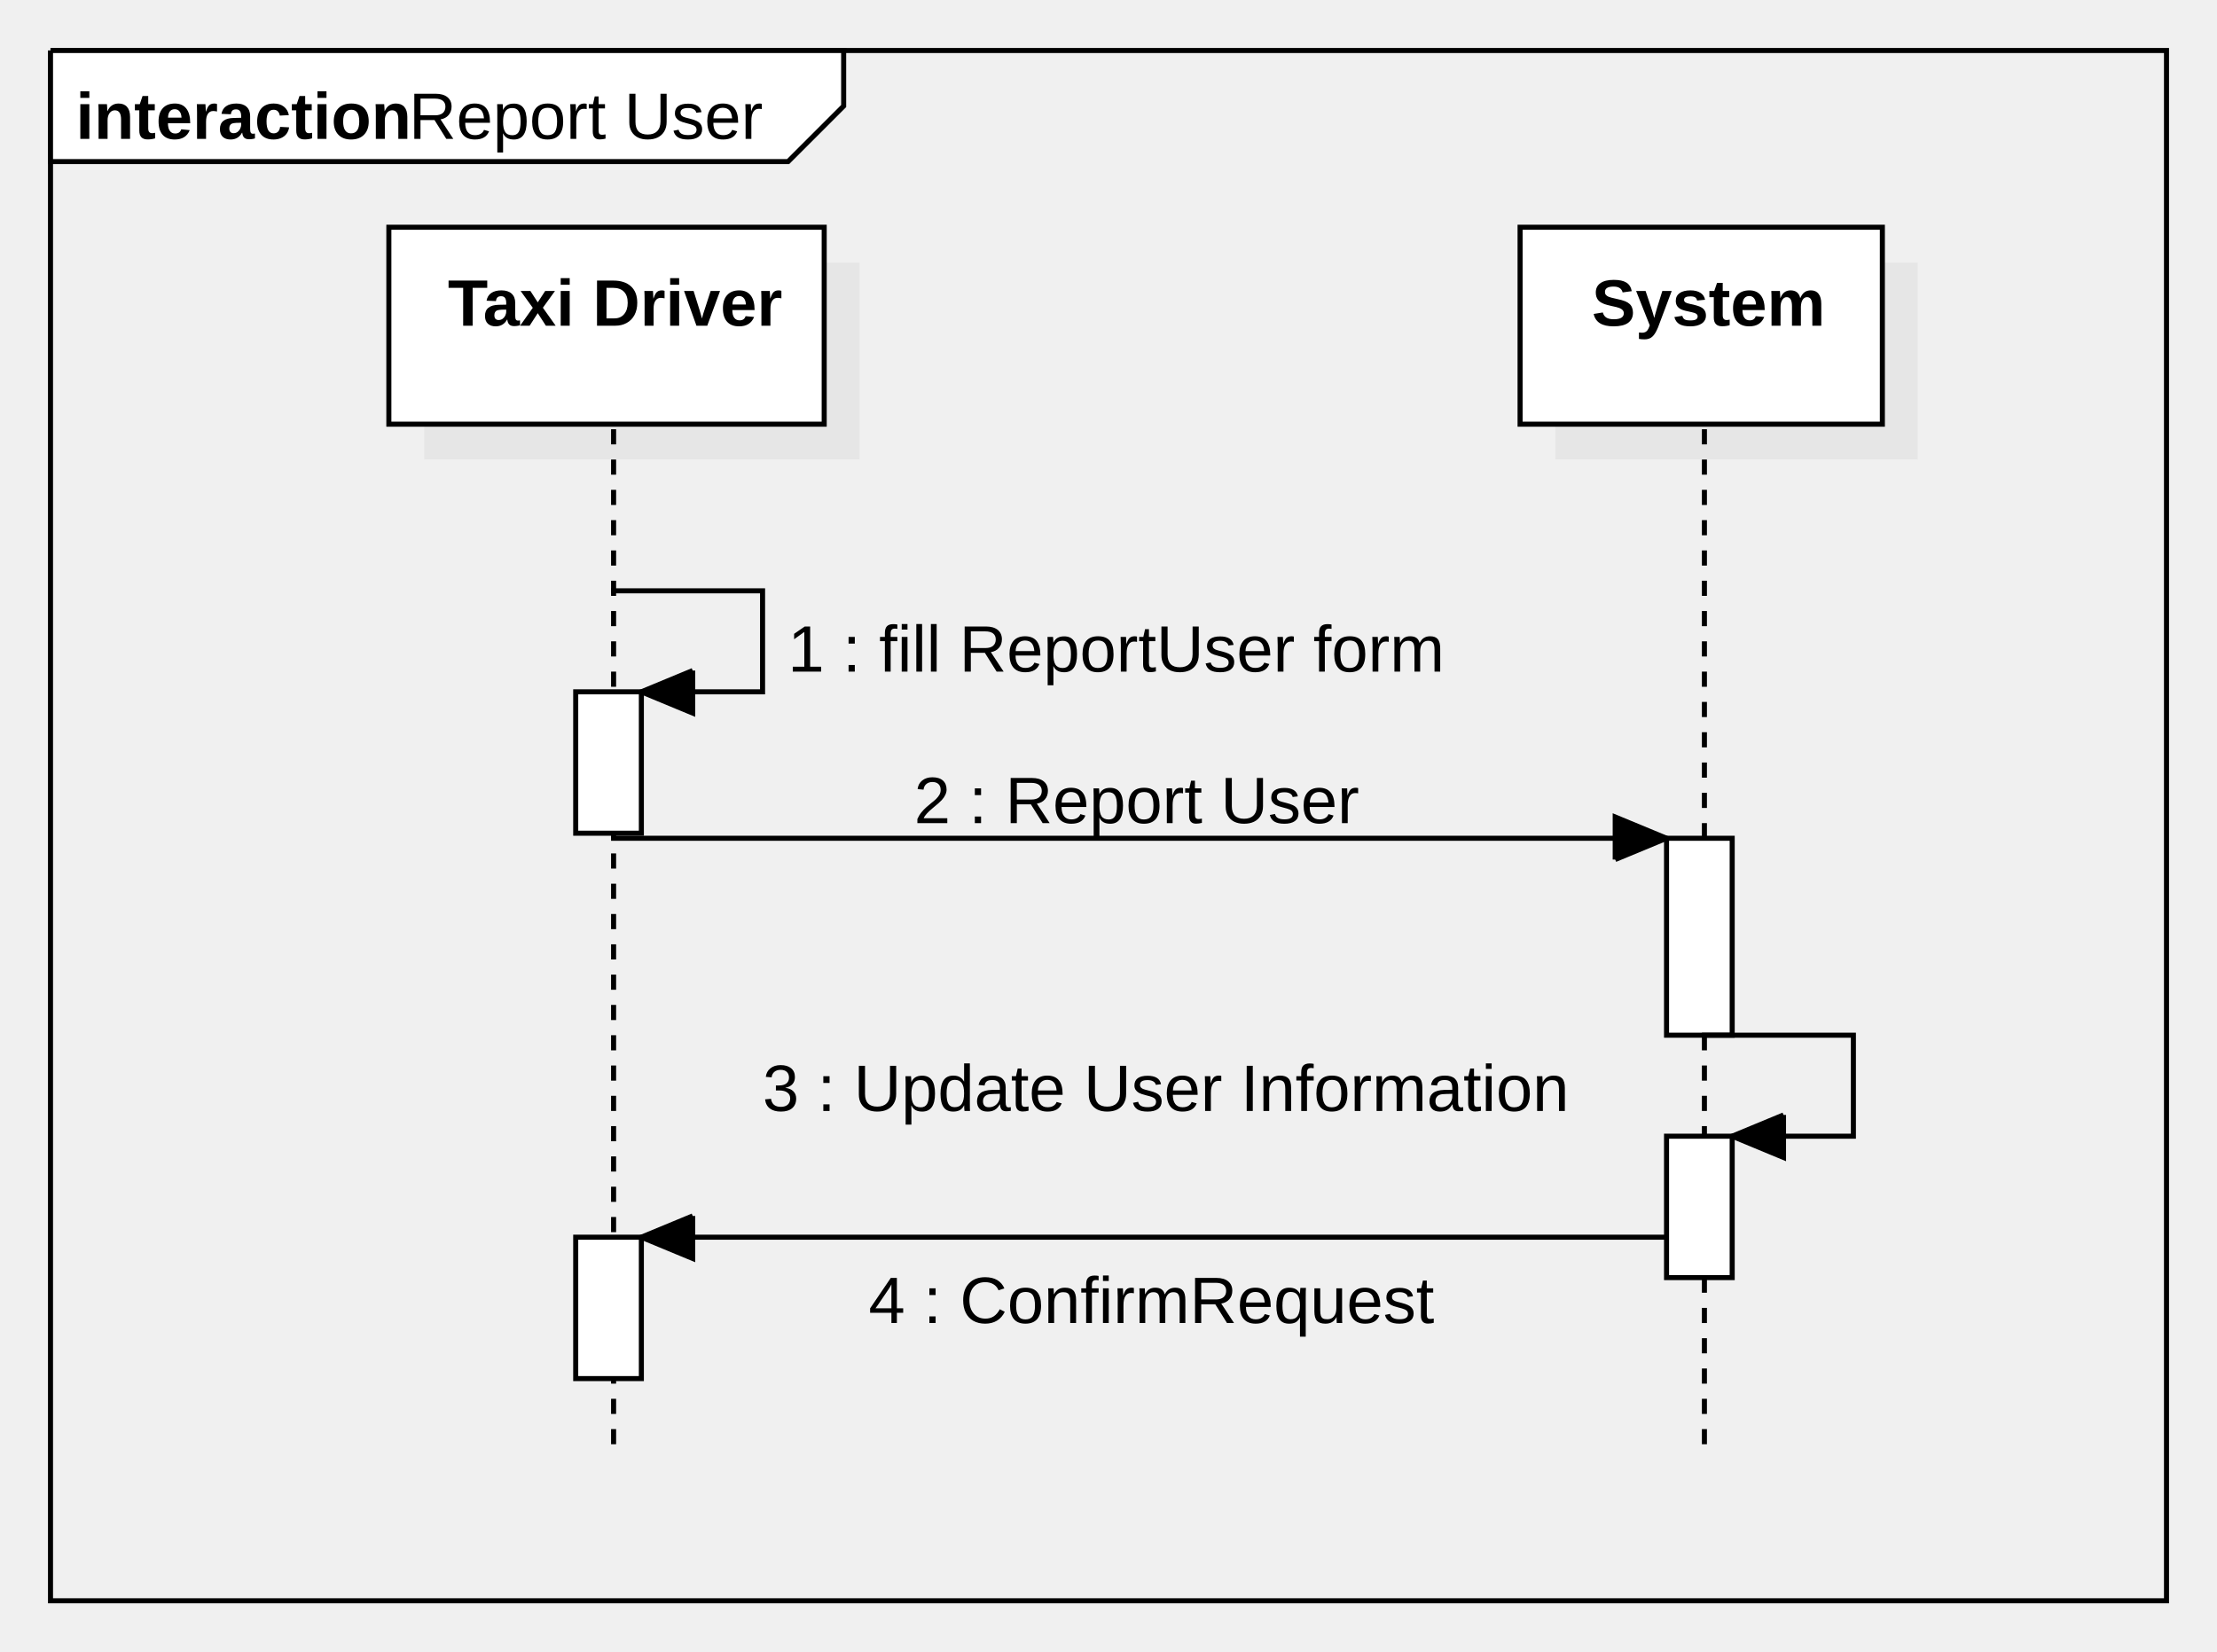
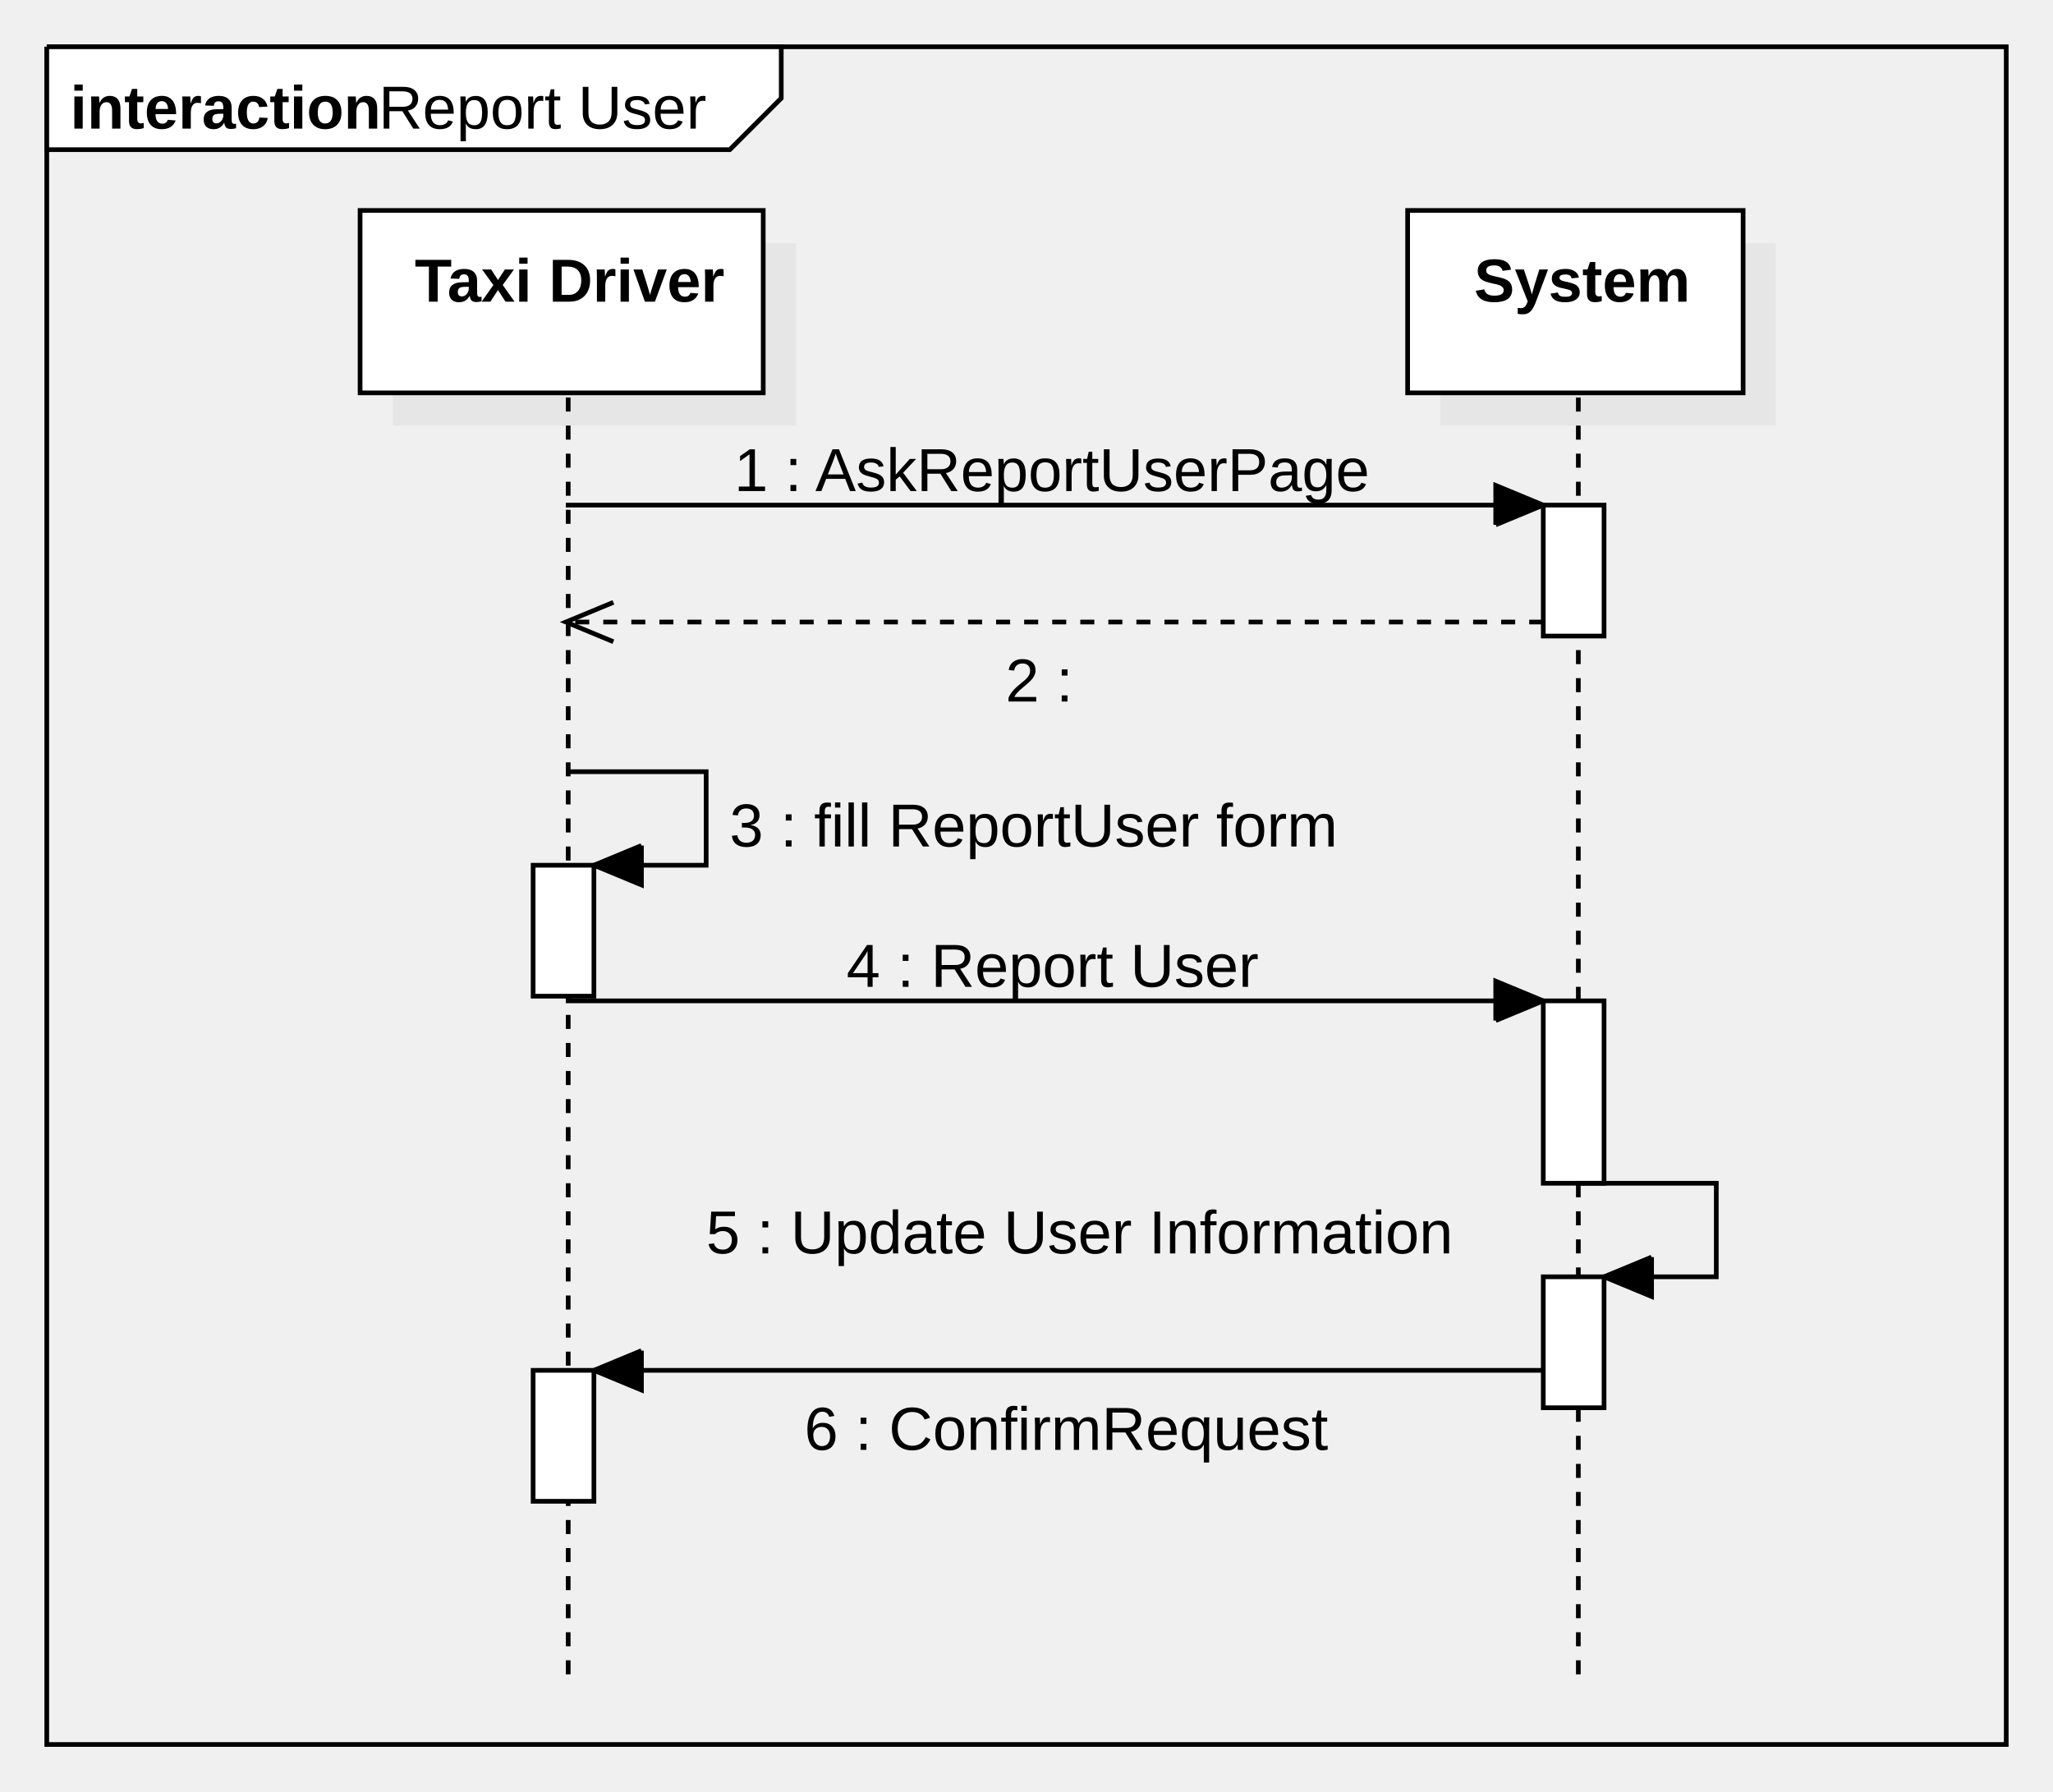
- <svg xmlns="http://www.w3.org/2000/svg" version="1.1" width="439" height="327">
+ <svg xmlns="http://www.w3.org/2000/svg" version="1.1" width="439" height="383">
  <defs />
  <g>
    <g transform="translate(5,5) scale(1,1)">
-       <path fill="none" stroke="#000000" d="M 5 5 L 424 5 L 424 312 L 5 312 L 5 5" stroke-miterlimit="10" />
+       <path fill="none" stroke="#000000" d="M 5 5 L 424 5 L 424 368 L 5 368 L 5 5" stroke-miterlimit="10" />
    </g>
    <g transform="translate(5,5) scale(1,1)">
      <path fill="#ffffff" stroke="none" d="M 5 5 L 5 27 L 151.057 27 L 162.057 16 L 162.057 5 L 5 5" />
    </g>
    <g transform="translate(5,5) scale(1,1)">
      <path fill="none" stroke="#000000" d="M 5 5 L 5 27 L 151.057 27 L 162.057 16 L 162.057 5 L 5 5 L 5 5" stroke-miterlimit="10" />
    </g>
    <g transform="translate(5,5) scale(1,1)">
      <g>
        <path fill="none" stroke="none" />
        <text fill="#000000" stroke="none" font-family="Arial" font-size="13px" font-style="normal" font-weight="normal" text-decoration="none" x="75.979" y="22.5">Report User</text>
      </g>
    </g>
    <g transform="translate(5,5) scale(1,1)">
      <g>
        <path fill="none" stroke="none" />
        <text fill="#000000" stroke="none" font-family="Arial" font-size="13px" font-style="normal" font-weight="bold" text-decoration="none" x="10" y="22.5">interaction</text>
      </g>
    </g>
    <g transform="translate(5,5) scale(1,1)">
      <rect fill="#C0C0C0" stroke="none" x="79" y="47" width="86.203" height="39" opacity="0.2" />
    </g>
    <g transform="translate(5,5) scale(1,1)">
      <rect fill="#ffffff" stroke="none" x="72" y="40" width="86.203" height="39" />
    </g>
    <g transform="translate(5,5) scale(1,1)">
      <path fill="none" stroke="#000000" d="M 72 40 L 158.203 40 L 158.203 79 L 72 79 L 72 40 Z Z" stroke-miterlimit="10" />
    </g>
    <g transform="translate(5,5) scale(1,1)">
      <g>
        <path fill="none" stroke="none" />
        <text fill="#000000" stroke="none" font-family="Arial" font-size="13px" font-style="normal" font-weight="bold" text-decoration="none" x="83.684" y="59.5">Taxi Driver</text>
      </g>
    </g>
    <g transform="translate(5,5) scale(1,1)">
-       <path fill="none" stroke="#000000" d="M 116.5 80 L 116.5 282" stroke-miterlimit="10" stroke-dasharray="3" />
+       <path fill="none" stroke="#000000" d="M 116.5 80 L 116.5 354" stroke-miterlimit="10" stroke-dasharray="3" />
    </g>
    <g transform="translate(5,5) scale(1,1)">
      <rect fill="#C0C0C0" stroke="none" x="303" y="47" width="71.736" height="39" opacity="0.2" />
    </g>
    <g transform="translate(5,5) scale(1,1)">
      <rect fill="#ffffff" stroke="none" x="296" y="40" width="71.736" height="39" />
    </g>
    <g transform="translate(5,5) scale(1,1)">
      <path fill="none" stroke="#000000" d="M 296 40 L 367.736 40 L 367.736 79 L 296 79 L 296 40 Z Z" stroke-miterlimit="10" />
    </g>
    <g transform="translate(5,5) scale(1,1)">
      <g>
        <path fill="none" stroke="none" />
        <text fill="#000000" stroke="none" font-family="Arial" font-size="13px" font-style="normal" font-weight="bold" text-decoration="none" x="310.197" y="59.5">System</text>
      </g>
    </g>
    <g transform="translate(5,5) scale(1,1)">
-       <path fill="none" stroke="#000000" d="M 332.5 80 L 332.5 282" stroke-miterlimit="10" stroke-dasharray="3" />
+       <path fill="none" stroke="#000000" d="M 332.5 80 L 332.5 354" stroke-miterlimit="10" stroke-dasharray="3" />
    </g>
    <g transform="translate(5,5) scale(1,1)">
-       <path fill="none" stroke="#000000" d="M 116 112 L 146 112 L 146 132 L 122 132" stroke-miterlimit="10" />
+       <path fill="none" stroke="#000000" d="M 116 103 L 325 103" stroke-miterlimit="10" />
    </g>
    <g transform="translate(5,5) scale(1,1)">
-       <path fill="#000000" stroke="none" d="M 132.163 127.79 L 122 132 L 132.163 136.21" />
+       <path fill="#000000" stroke="none" d="M 314.837 107.21 L 325 103 L 314.837 98.79" />
    </g>
    <g transform="translate(5,5) scale(1,1)">
-       <path fill="none" stroke="#000000" d="M 132.163 127.79 L 122 132 L 132.163 136.21 L 132.163 127.79" stroke-miterlimit="10" />
+       <path fill="none" stroke="#000000" d="M 314.837 107.21 L 325 103 L 314.837 98.79 L 314.837 107.21" stroke-miterlimit="10" />
    </g>
    <g transform="translate(5,5) scale(1,1)">
      <g>
        <path fill="none" stroke="none" />
-         <text fill="#000000" stroke="none" font-family="Arial" font-size="13px" font-style="normal" font-weight="normal" text-decoration="none" x="151" y="128">1 : fill ReportUser form</text>
+         <text fill="#000000" stroke="none" font-family="Arial" font-size="13px" font-style="normal" font-weight="normal" text-decoration="none" x="152" y="100">1 : AskReportUserPage</text>
      </g>
    </g>
    <g transform="translate(5,5) scale(1,1)">
-       <rect fill="#ffffff" stroke="none" x="109" y="132" width="13" height="28" />
+       <rect fill="#ffffff" stroke="none" x="325" y="103" width="13" height="28" />
    </g>
    <g transform="translate(5,5) scale(1,1)">
-       <path fill="none" stroke="#000000" d="M 109 132 L 122 132 L 122 160 L 109 160 L 109 132 Z Z" stroke-miterlimit="10" />
+       <path fill="none" stroke="#000000" d="M 325 103 L 338 103 L 338 131 L 325 131 L 325 103 Z Z" stroke-miterlimit="10" />
    </g>
    <g transform="translate(5,5) scale(1,1)">
-       <path fill="none" stroke="#000000" d="M 116 161 L 325 161" stroke-miterlimit="10" />
+       <path fill="none" stroke="#000000" d="M 325 128 L 116 128" stroke-miterlimit="10" stroke-dasharray="3" />
    </g>
    <g transform="translate(5,5) scale(1,1)">
-       <path fill="#000000" stroke="none" d="M 314.837 165.21 L 325 161 L 314.837 156.79" />
-     </g>
-     <g transform="translate(5,5) scale(1,1)">
-       <path fill="none" stroke="#000000" d="M 314.837 165.21 L 325 161 L 314.837 156.79 L 314.837 165.21" stroke-miterlimit="10" />
+       <path fill="none" stroke="#000000" d="M 126.163 123.79 L 116 128 L 126.163 132.21" stroke-miterlimit="10" />
    </g>
    <g transform="translate(5,5) scale(1,1)">
      <g>
        <path fill="none" stroke="none" />
-         <text fill="#000000" stroke="none" font-family="Arial" font-size="13px" font-style="normal" font-weight="normal" text-decoration="none" x="176" y="158">2 : Report User</text>
+         <text fill="#000000" stroke="none" font-family="Arial" font-size="13px" font-style="normal" font-weight="normal" text-decoration="none" x="210" y="145">2 : </text>
      </g>
    </g>
    <g transform="translate(5,5) scale(1,1)">
-       <rect fill="#ffffff" stroke="none" x="325" y="161" width="13" height="39" />
+       <path fill="none" stroke="#000000" d="M 116 160 L 146 160 L 146 180 L 122 180" stroke-miterlimit="10" />
    </g>
    <g transform="translate(5,5) scale(1,1)">
-       <path fill="none" stroke="#000000" d="M 325 161 L 338 161 L 338 200 L 325 200 L 325 161 Z Z" stroke-miterlimit="10" />
+       <path fill="#000000" stroke="none" d="M 132.163 175.79 L 122 180 L 132.163 184.21" />
    </g>
    <g transform="translate(5,5) scale(1,1)">
-       <path fill="none" stroke="#000000" d="M 332 200 L 362 200 L 362 220 L 338 220" stroke-miterlimit="10" />
-     </g>
-     <g transform="translate(5,5) scale(1,1)">
-       <path fill="#000000" stroke="none" d="M 348.163 215.79 L 338 220 L 348.163 224.21" />
-     </g>
-     <g transform="translate(5,5) scale(1,1)">
-       <path fill="none" stroke="#000000" d="M 348.163 215.79 L 338 220 L 348.163 224.21 L 348.163 215.79" stroke-miterlimit="10" />
+       <path fill="none" stroke="#000000" d="M 132.163 175.79 L 122 180 L 132.163 184.21 L 132.163 175.79" stroke-miterlimit="10" />
    </g>
    <g transform="translate(5,5) scale(1,1)">
      <g>
        <path fill="none" stroke="none" />
-         <text fill="#000000" stroke="none" font-family="Arial" font-size="13px" font-style="normal" font-weight="normal" text-decoration="none" x="146" y="215">3 : Update User Information</text>
+         <text fill="#000000" stroke="none" font-family="Arial" font-size="13px" font-style="normal" font-weight="normal" text-decoration="none" x="151" y="176">3 : fill ReportUser form</text>
      </g>
    </g>
    <g transform="translate(5,5) scale(1,1)">
-       <rect fill="#ffffff" stroke="none" x="325" y="220" width="13" height="28" />
+       <rect fill="#ffffff" stroke="none" x="109" y="180" width="13" height="28" />
    </g>
    <g transform="translate(5,5) scale(1,1)">
-       <path fill="none" stroke="#000000" d="M 325 220 L 338 220 L 338 248 L 325 248 L 325 220 Z Z" stroke-miterlimit="10" />
+       <path fill="none" stroke="#000000" d="M 109 180 L 122 180 L 122 208 L 109 208 L 109 180 Z Z" stroke-miterlimit="10" />
    </g>
    <g transform="translate(5,5) scale(1,1)">
-       <path fill="none" stroke="#000000" d="M 325 240 L 122 240" stroke-miterlimit="10" />
+       <path fill="none" stroke="#000000" d="M 116 209 L 325 209" stroke-miterlimit="10" />
    </g>
    <g transform="translate(5,5) scale(1,1)">
-       <path fill="#000000" stroke="none" d="M 132.163 235.79 L 122 240 L 132.163 244.21" />
+       <path fill="#000000" stroke="none" d="M 314.837 213.21 L 325 209 L 314.837 204.79" />
    </g>
    <g transform="translate(5,5) scale(1,1)">
-       <path fill="none" stroke="#000000" d="M 132.163 235.79 L 122 240 L 132.163 244.21 L 132.163 235.79" stroke-miterlimit="10" />
+       <path fill="none" stroke="#000000" d="M 314.837 213.21 L 325 209 L 314.837 204.79 L 314.837 213.21" stroke-miterlimit="10" />
    </g>
    <g transform="translate(5,5) scale(1,1)">
      <g>
        <path fill="none" stroke="none" />
-         <text fill="#000000" stroke="none" font-family="Arial" font-size="13px" font-style="normal" font-weight="normal" text-decoration="none" x="167" y="257">4 : ConfirmRequest</text>
+         <text fill="#000000" stroke="none" font-family="Arial" font-size="13px" font-style="normal" font-weight="normal" text-decoration="none" x="176" y="206">4 : Report User</text>
      </g>
    </g>
    <g transform="translate(5,5) scale(1,1)">
-       <rect fill="#ffffff" stroke="none" x="109" y="240" width="13" height="28" />
+       <rect fill="#ffffff" stroke="none" x="325" y="209" width="13" height="39" />
    </g>
    <g transform="translate(5,5) scale(1,1)">
-       <path fill="none" stroke="#000000" d="M 109 240 L 122 240 L 122 268 L 109 268 L 109 240 Z Z" stroke-miterlimit="10" />
+       <path fill="none" stroke="#000000" d="M 325 209 L 338 209 L 338 248 L 325 248 L 325 209 Z Z" stroke-miterlimit="10" />
+     </g>
+     <g transform="translate(5,5) scale(1,1)">
+       <path fill="none" stroke="#000000" d="M 332 248 L 362 248 L 362 268 L 338 268" stroke-miterlimit="10" />
+     </g>
+     <g transform="translate(5,5) scale(1,1)">
+       <path fill="#000000" stroke="none" d="M 348.163 263.79 L 338 268 L 348.163 272.21" />
+     </g>
+     <g transform="translate(5,5) scale(1,1)">
+       <path fill="none" stroke="#000000" d="M 348.163 263.79 L 338 268 L 348.163 272.21 L 348.163 263.79" stroke-miterlimit="10" />
+     </g>
+     <g transform="translate(5,5) scale(1,1)">
+       <g>
+         <path fill="none" stroke="none" />
+         <text fill="#000000" stroke="none" font-family="Arial" font-size="13px" font-style="normal" font-weight="normal" text-decoration="none" x="146" y="263">5 : Update User Information</text>
+       </g>
+     </g>
+     <g transform="translate(5,5) scale(1,1)">
+       <rect fill="#ffffff" stroke="none" x="325" y="268" width="13" height="28" />
+     </g>
+     <g transform="translate(5,5) scale(1,1)">
+       <path fill="none" stroke="#000000" d="M 325 268 L 338 268 L 338 296 L 325 296 L 325 268 Z Z" stroke-miterlimit="10" />
+     </g>
+     <g transform="translate(5,5) scale(1,1)">
+       <path fill="none" stroke="#000000" d="M 325 288 L 122 288" stroke-miterlimit="10" />
+     </g>
+     <g transform="translate(5,5) scale(1,1)">
+       <path fill="#000000" stroke="none" d="M 132.163 283.79 L 122 288 L 132.163 292.21" />
+     </g>
+     <g transform="translate(5,5) scale(1,1)">
+       <path fill="none" stroke="#000000" d="M 132.163 283.79 L 122 288 L 132.163 292.21 L 132.163 283.79" stroke-miterlimit="10" />
+     </g>
+     <g transform="translate(5,5) scale(1,1)">
+       <g>
+         <path fill="none" stroke="none" />
+         <text fill="#000000" stroke="none" font-family="Arial" font-size="13px" font-style="normal" font-weight="normal" text-decoration="none" x="167" y="305">6 : ConfirmRequest</text>
+       </g>
+     </g>
+     <g transform="translate(5,5) scale(1,1)">
+       <rect fill="#ffffff" stroke="none" x="109" y="288" width="13" height="28" />
+     </g>
+     <g transform="translate(5,5) scale(1,1)">
+       <path fill="none" stroke="#000000" d="M 109 288 L 122 288 L 122 316 L 109 316 L 109 288 Z Z" stroke-miterlimit="10" />
    </g>
  </g>
</svg>
